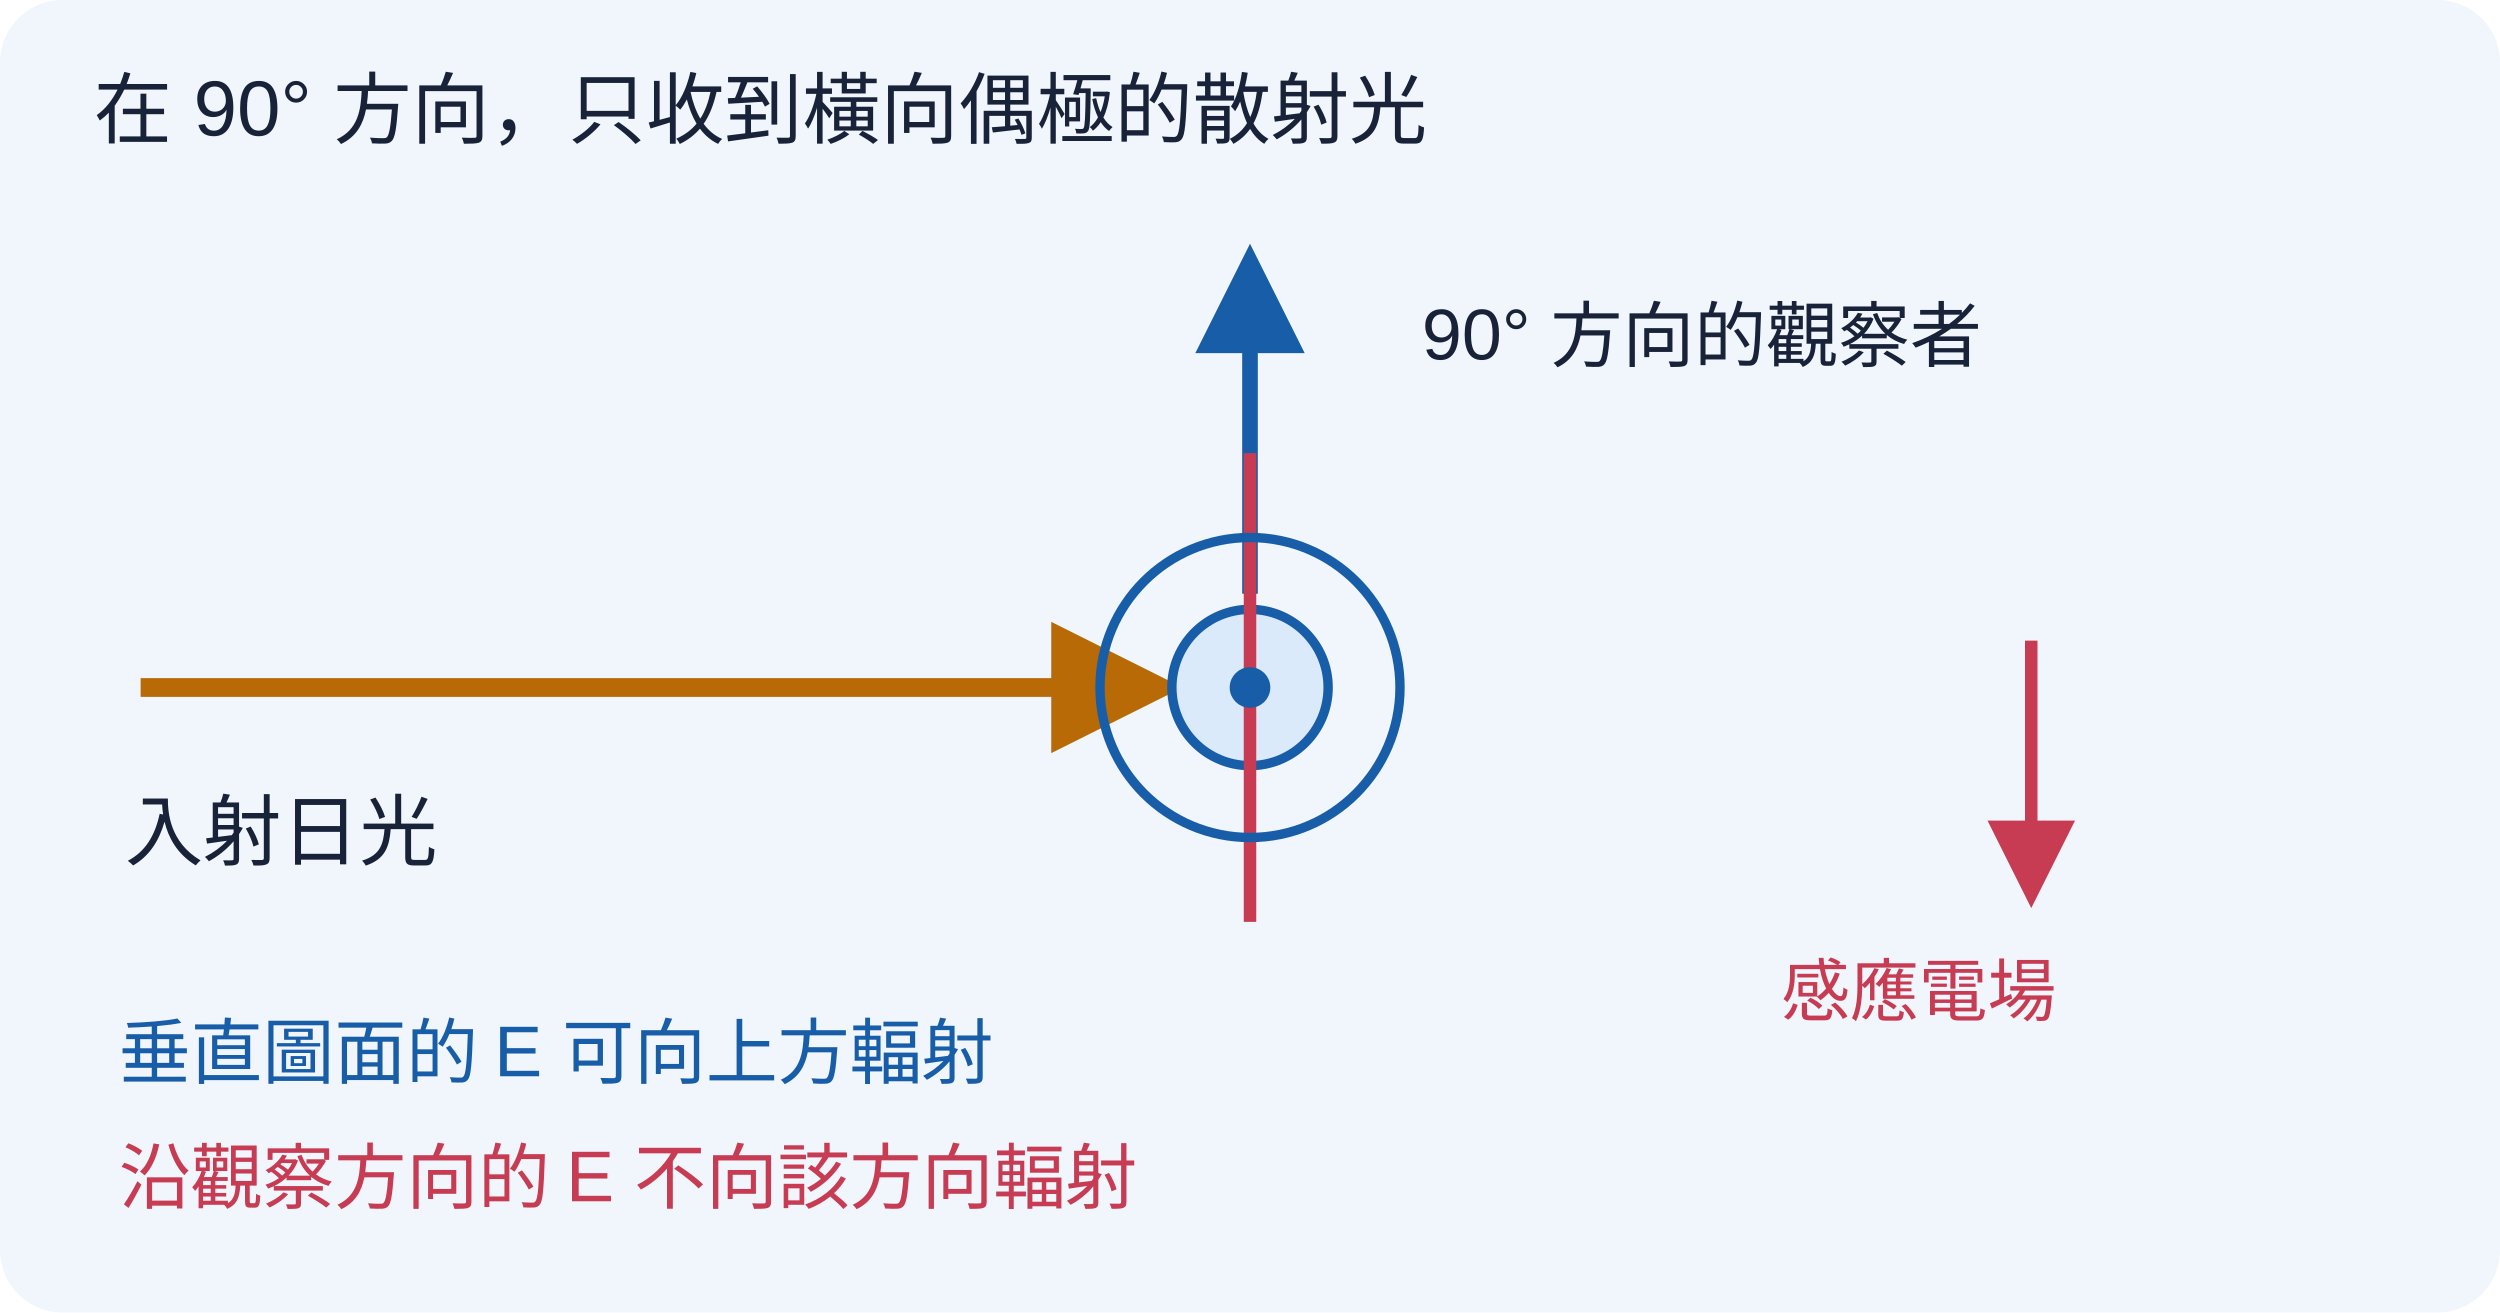
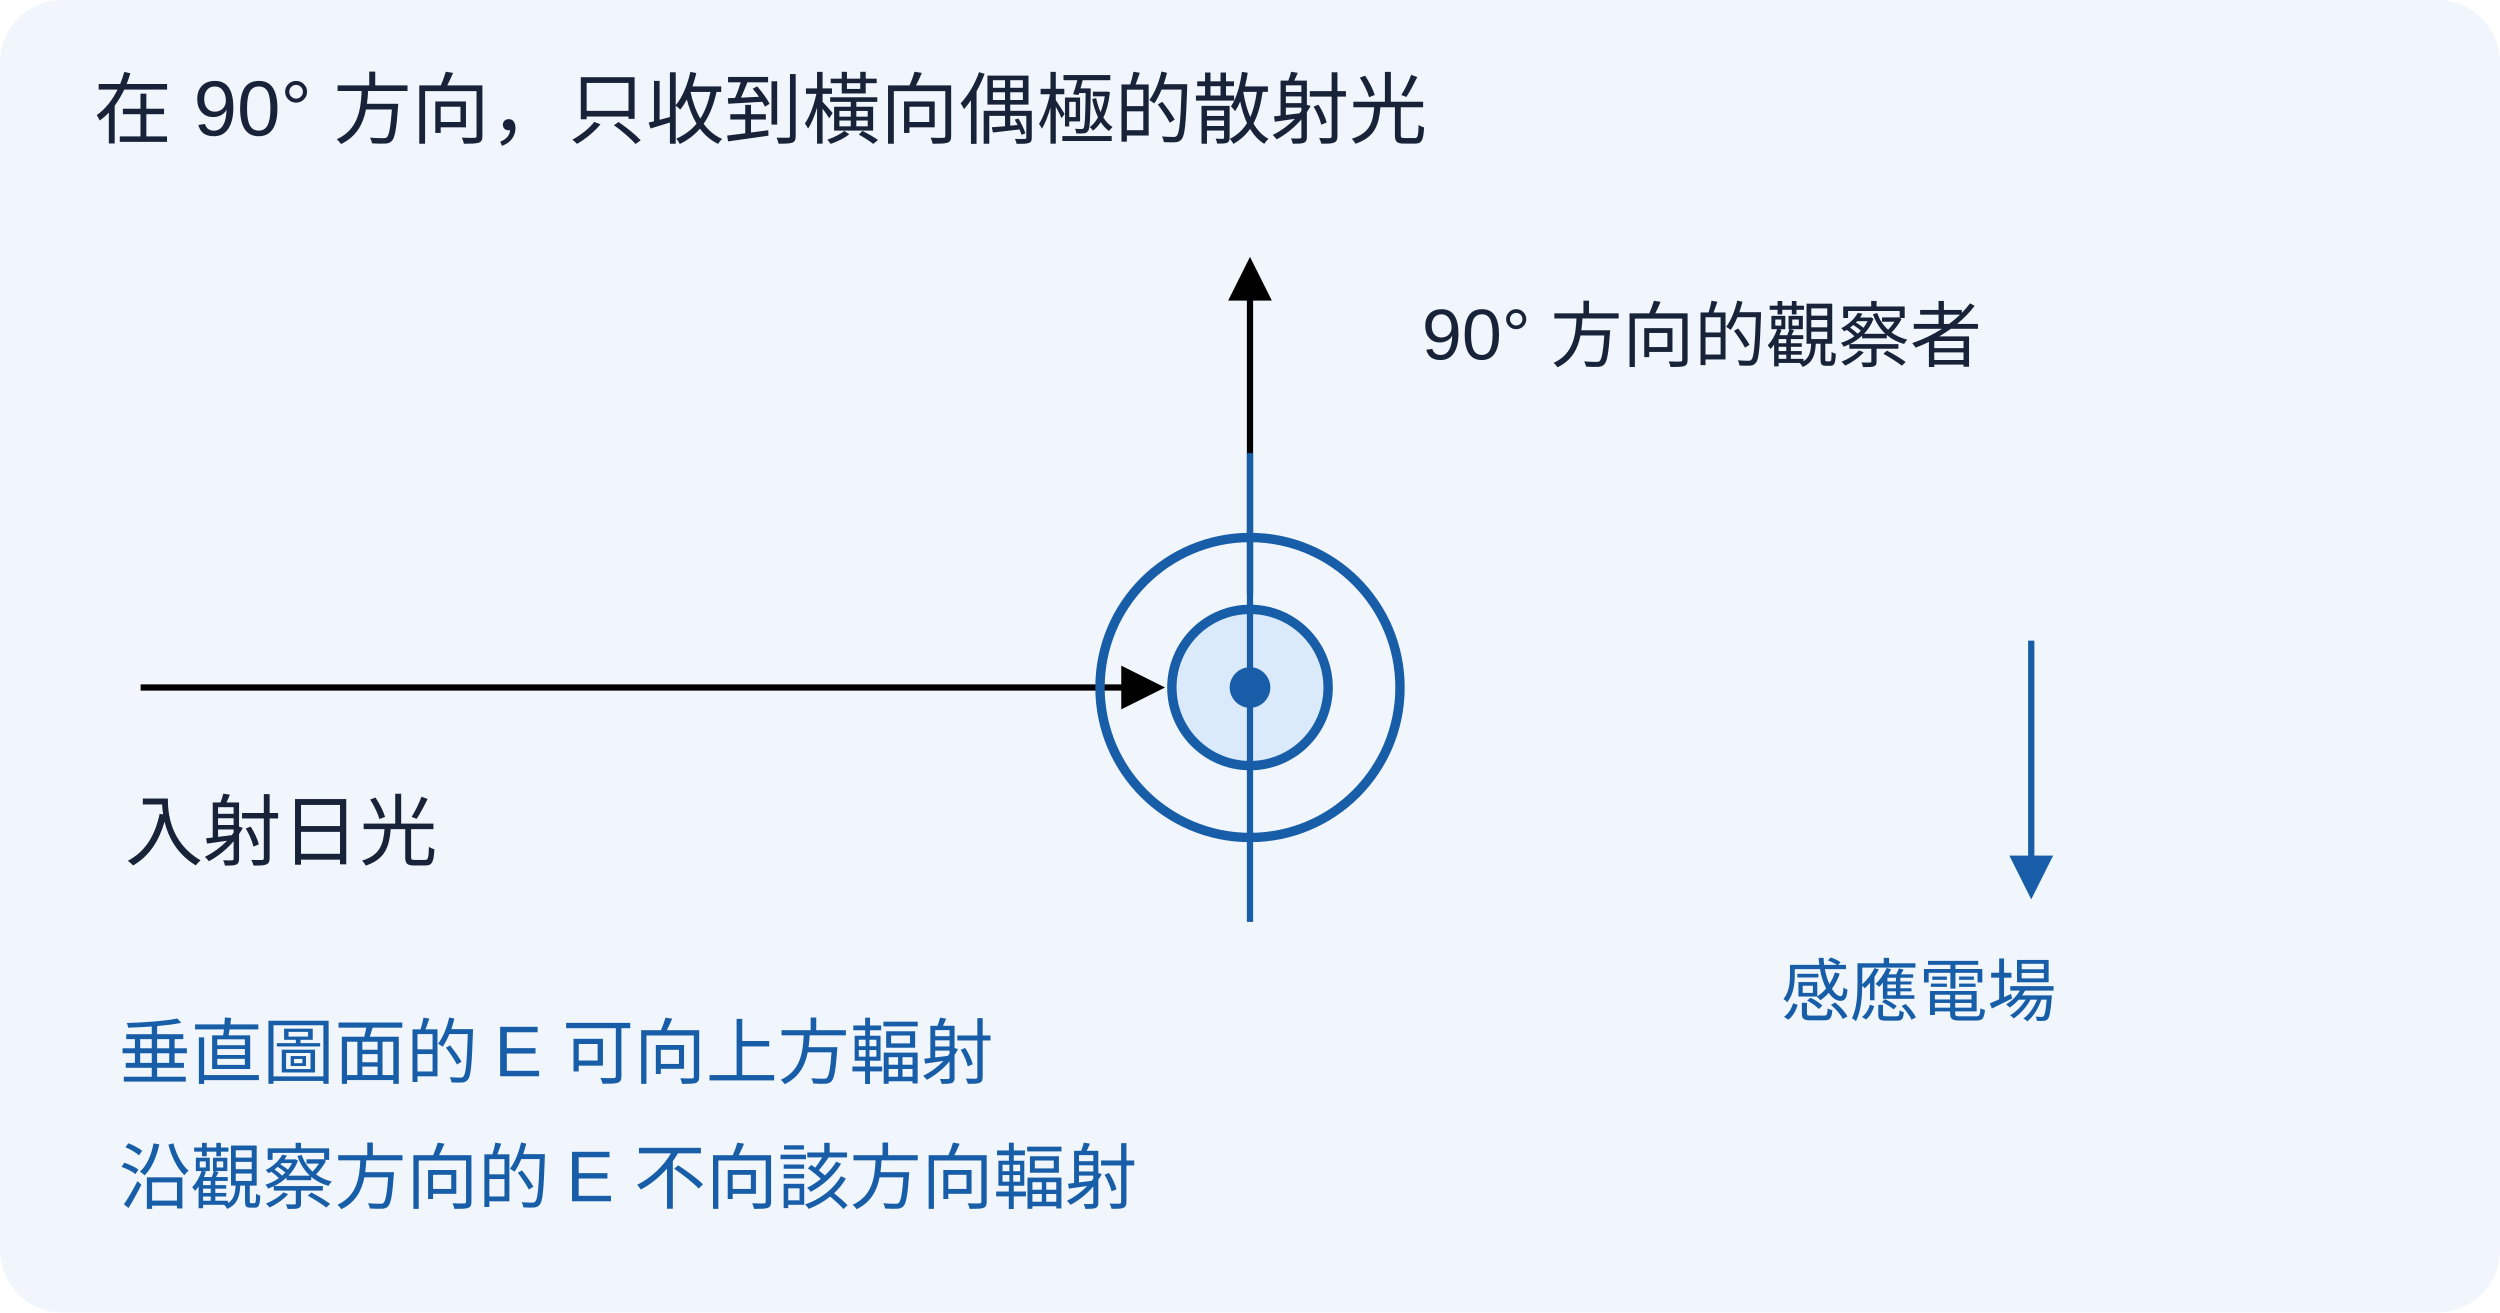
<svg xmlns="http://www.w3.org/2000/svg" viewBox="0 0 800 420" role="img">
  <defs>
    <marker id="tip" viewBox="0 0 10 10" refX="8" refY="5" markerWidth="7" markerHeight="7" orient="auto-start-reverse">
      <path d="M0 0L10 5L0 10" fill="context-stroke" />
    </marker>
  </defs>
  <rect width="800" height="420" rx="20" fill="#f1f6fc" />
  <text x="30" y="44" font-family="Arial,Noto Sans TC,sans-serif" font-size="25" fill="#182238">在 90° 方向，只收到橫向偶極的散射光</text>
-   <path d="M45 220L370 220" fill="none" stroke="#b86a06" stroke-width="6" marker-end="url(#tip)" />
+   <path d="M45 220L370 220" fill="none" stroke="#000000" stroke-width="2" marker-end="url(#tip)" />
  <circle cx="400" cy="220" r="25" stroke="#175da8" stroke-width="3" fill="#dbeafa" />
-   <path d="M400 190L400 85" fill="none" stroke="#175da8" stroke-width="5" marker-end="url(#tip)" />
-   <path d="M400 145L400 295" fill="none" stroke="#c73c53" stroke-width="4" />
+   <path d="M400 190L400 85" fill="none" stroke="#000000" stroke-width="2" marker-end="url(#tip)" />
+   <path d="M400 145L400 295" fill="none" stroke="#175da8" stroke-width="2" />
  <circle cx="400" cy="220" r="48" stroke="#175da8" stroke-width="3" fill="none" />
  <circle cx="400" cy="220" r="5" stroke="#175da8" stroke-width="3" fill="#175da8" />
  <text x="40" y="275" font-family="Arial,Noto Sans TC,sans-serif" font-size="25" fill="#182238">入射日光</text>
  <text x="455" y="115" font-family="Arial,Noto Sans TC,sans-serif" font-size="23" fill="#182238">90° 方向的觀察者</text>
  <text x="38" y="345" font-family="Arial,Noto Sans TC,sans-serif" font-size="23" fill="#175da8">垂直圖面的 E 可向上方輻射</text>
-   <text x="38" y="385" font-family="Arial,Noto Sans TC,sans-serif" font-size="23" fill="#c73c53">沿觀察方向的 E 不向該方向輻射</text>
-   <path d="M650 205L650 285" fill="none" stroke="#c73c53" stroke-width="4" marker-end="url(#tip)" />
-   <text x="570" y="325" font-family="Arial,Noto Sans TC,sans-serif" font-size="22" fill="#c73c53">感應電場</text>
+   <text x="38" y="385" font-family="Arial,Noto Sans TC,sans-serif" font-size="23" fill="#175da8">沿觀察方向的 E 不向該方向輻射</text>
+   <path d="M650 205L650 285" fill="none" stroke="#175da8" stroke-width="2" marker-end="url(#tip)" />
+   <text x="570" y="325" font-family="Arial,Noto Sans TC,sans-serif" font-size="22" fill="#175da8">感應電場</text>
</svg>
